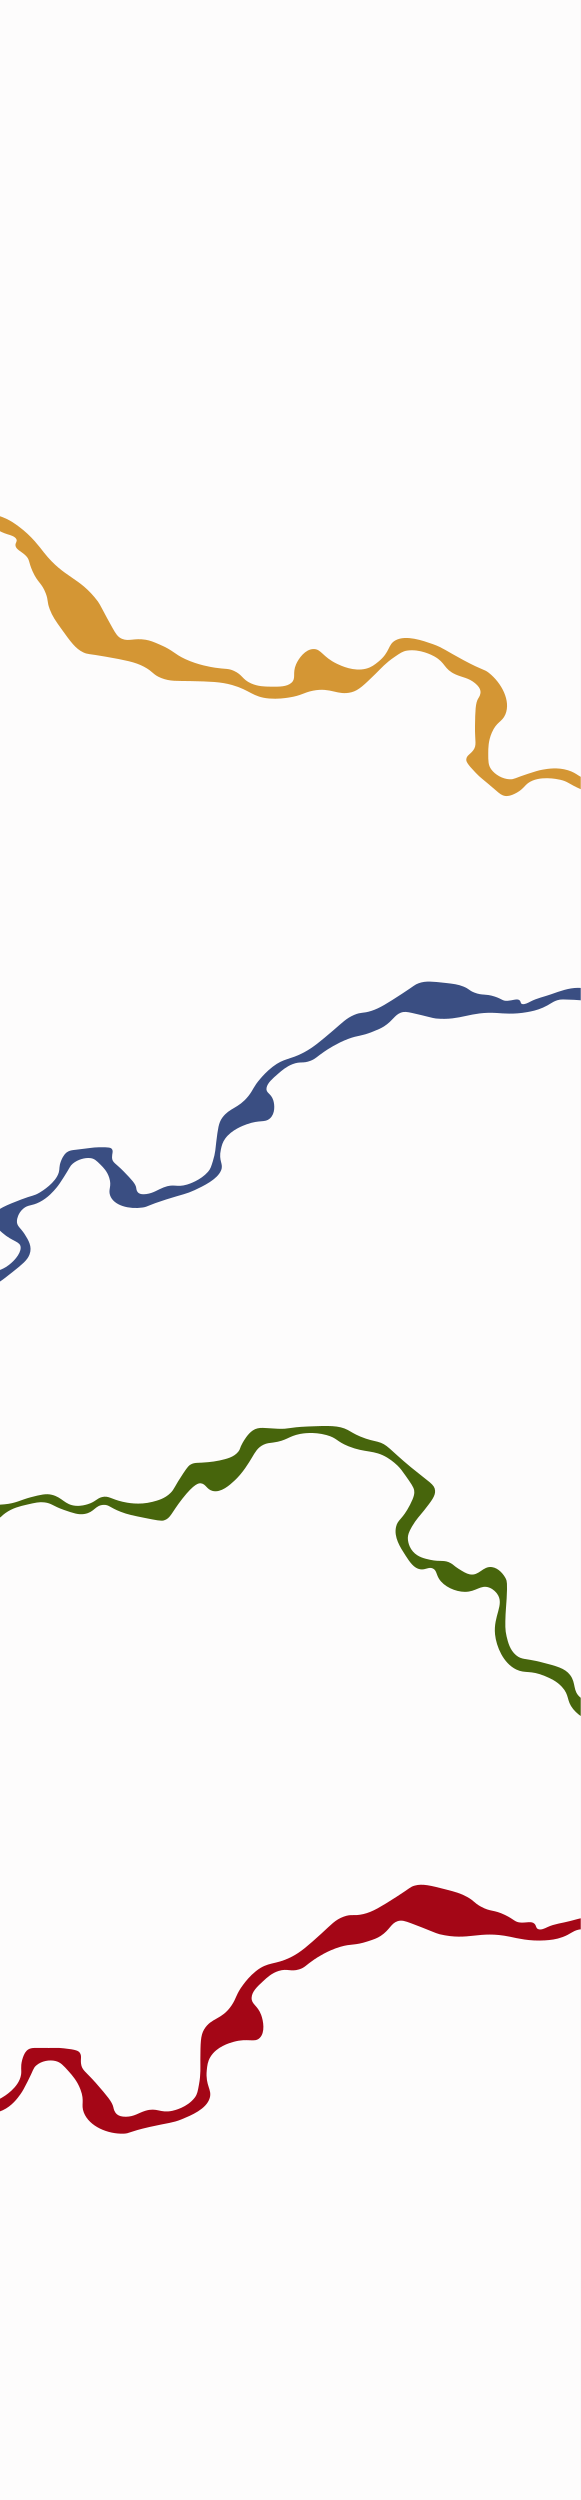
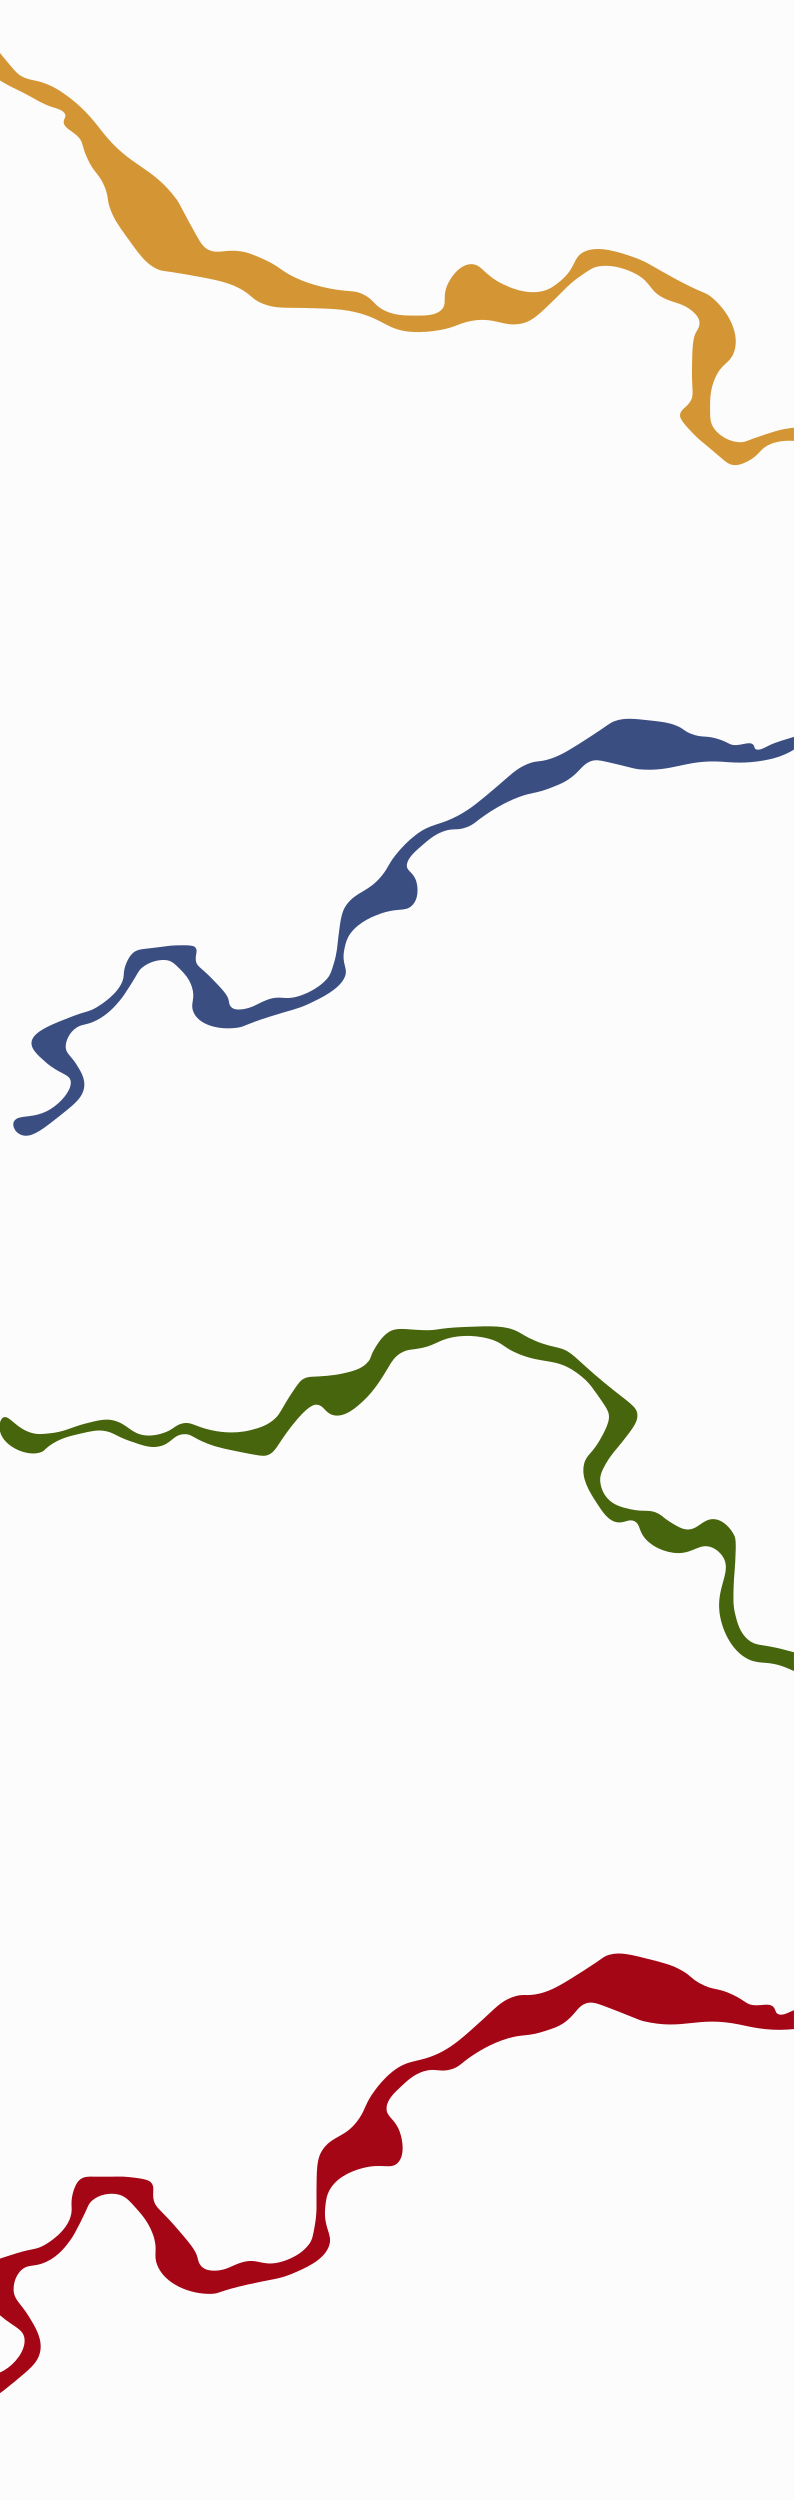
- <svg xmlns="http://www.w3.org/2000/svg" width="2487" height="10706" viewBox="0 0 2487 10706" fill="none">
+ <svg xmlns="http://www.w3.org/2000/svg" width="2487" height="7831" viewBox="0 0 2487 7831" fill="none">
  <g clip-path="url(#clip0_680_322)">
-     <rect width="2487" height="10706" fill="#FDFCFC" />
-     <path d="M-245.234 9404.97C-231.175 9381.41 -176.305 9410.11 -119.669 9376.48C-85.456 9356.21 -52.68 9314.01 -56.542 9278.24C-60.525 9242.29 -98.583 9241.94 -156.86 9182.76C-192.606 9146.59 -225.592 9112.87 -214.957 9081.71C-203.416 9047.83 -145.208 9029.93 -81.912 9010.29C-27.96 8993.59 -21.888 9000.25 6.42 8984.11C17.5 8977.92 81.114 8939.99 90.09 8885.18C93.492 8864.34 86.737 8853.87 94.832 8821.97C103.255 8790.13 114.879 8780.66 119.243 8777.8C130.846 8769.67 143.105 8769.89 159.808 8770.12C248.719 8770.95 240.529 8768.34 273.15 8771.71C327.259 8777.24 336.099 8783.15 341.34 8790.36C351.217 8803.84 344.446 8816.25 347.01 8837.18C350.678 8866.69 367.528 8870.82 413.232 8923.33C458.125 8975.06 480.528 9001.08 485.525 9024.4C486.791 9030.49 489.369 9045.02 501.607 9054.83C509.616 9061.28 521.123 9064.92 539.643 9064.76C575.247 9064.06 592.02 9048.82 621.747 9039.46C673.26 9023.55 684.456 9050.53 737.583 9039.42C745.385 9037.77 801.783 9025.31 834.196 8982.54C845.365 8967.79 847.056 8953.91 851.94 8927.58C860.533 8881.8 857.742 8854.1 857.995 8818.3C858.682 8751.1 858.292 8717.05 874.121 8690.73C905.517 8639.06 948.164 8651.56 991.084 8588.89C1013.43 8556.17 1009.74 8541.3 1041.74 8498.81C1050.9 8486.43 1069.58 8462.23 1095.94 8441.25C1148.46 8399.41 1176.61 8415.56 1244.11 8382.27C1287.76 8360.6 1318.14 8333 1377.67 8279.13C1418.48 8242.05 1435 8221.39 1472.04 8207.78C1508.03 8194.85 1512.29 8206.95 1556.27 8196.78C1595.87 8187.6 1630.43 8166.04 1698.24 8122.7C1757.53 8084.95 1756.04 8080.34 1776.16 8074.88C1809.26 8065.71 1842.87 8074.29 1909.89 8091.58C1949.57 8101.77 1972.73 8107.88 2000.96 8123.7C2032.91 8141.61 2028.78 8148.04 2059.02 8164.67C2102.19 8188.53 2112.34 8176.31 2163.03 8200.82C2203.43 8220.38 2204.05 8231.41 2229.41 8233.16C2254.44 8234.85 2275.94 8225.57 2288.92 8238.35C2297.15 8246.52 2294.17 8255.65 2303.27 8260.6C2315.51 8267.21 2334.18 8257.65 2343.84 8252.92C2375.05 8238.07 2409.65 8235.36 2442.54 8226.32C2487.79 8213.99 2527.17 8203.1 2571.4 8208.44C2615.52 8213.6 2614.67 8228.78 2678.96 8239.08C2737.33 8248.47 2756.2 8238.78 2763.59 8234.2C2790.34 8217.48 2794.11 8188.96 2808.43 8189.16C2821.01 8189.43 2831.28 8212.22 2829.25 8232.43C2826.5 8261.62 2798.04 8285.31 2775.45 8296.11C2745.52 8310.66 2717.81 8306.19 2663.56 8296.77C2617.3 8288.76 2606.72 8281.06 2560.23 8272.67C2506.84 8263.22 2494.58 8259.8 2477.28 8263.68C2450.07 8270.06 2444.37 8282.3 2409.78 8295.11C2380.48 8306.05 2357.08 8307.81 2334.75 8309.4C2267.98 8314.02 2214.53 8300.35 2184.42 8294C2047.33 8265.67 2010.56 8313.15 1882.47 8283.19C1866.84 8279.59 1832.61 8263.18 1760.96 8236.42C1734.98 8226.84 1720.33 8221.54 1702.5 8227.36C1673.76 8236.87 1669.6 8264.32 1630.66 8290.09C1614.86 8300.43 1601.83 8304.97 1575.41 8313.49C1516.44 8332.96 1506.22 8322.62 1457.32 8337.08C1402.68 8353.18 1358.45 8382.67 1345.07 8391.7C1309.27 8415.93 1305.82 8426.17 1280.86 8433.74C1243.57 8445.12 1231.97 8428.52 1193.73 8440.25C1164.21 8449.48 1144.59 8467.64 1127.02 8483.93C1101.48 8507.56 1079.11 8528.33 1077.57 8554.34C1075.81 8583.68 1102.88 8586.7 1118.41 8628.65C1127.78 8654.17 1136.57 8703.99 1111.9 8727.59C1089.47 8749.19 1062.95 8726.4 999.64 8744.18C982.407 8749.08 927.61 8764.48 900.934 8808.8C889.114 8828.51 887.449 8846.09 885.415 8866.3C879.024 8932.45 908.748 8947.83 898.24 8984.23C884.472 9032.07 817.77 9059.25 778.101 9075.65C738.312 9091.86 721.629 9090.29 641.114 9108.43C549.821 9129.1 556.463 9136.19 529.659 9137.25C462.632 9139.65 382.232 9106.65 359.023 9046.85C345.442 9011.6 363.816 8999.3 344.788 8948.73C331.107 8911.95 309.702 8887.93 294.61 8870.95C271.101 8844.59 259.287 8831.32 237.598 8826.1C212.055 8819.96 177.736 8825.4 155.092 8845.28C141.457 8857.14 143.654 8864.21 118.385 8913.46C104.265 8941.06 97.265 8954.95 87.222 8968.7C74.907 8985.81 51.369 9018.51 11.834 9036.94C-26.749 9055.02 -44.047 9042.41 -66.329 9062.85C-90.362 9084.7 -90.869 9118.28 -90.776 9123.01C-90.486 9155.53 -69.931 9164.94 -44.138 9206.3C-22.206 9241.67 1.777 9280.22 -8.277 9321.9C-15.781 9352.88 -38.908 9372.01 -84.747 9410C-134.916 9451.36 -169.546 9480.15 -203.038 9471.76C-235.095 9463.76 -257.208 9423.98 -245.978 9405.2L-245.234 9404.97Z" fill="#A40616" />
-     <path d="M-87.282 5461.84C-72.911 5441.97 -27.72 5458.53 24.637 5426.32C56.263 5406.88 88.616 5370.51 88.483 5343.03C88.262 5315.42 55.151 5319.18 9.745 5279.22C-18.118 5254.81 -43.798 5232.02 -31.722 5206.59C-18.612 5178.95 33.695 5158.83 90.589 5136.81C139.081 5118.06 143.767 5122.62 169.876 5107.03C180.085 5101.03 238.907 5064.72 251.674 5021.03C256.518 5004.42 251.582 4996.97 261.512 4971.25C271.723 4945.53 282.7 4936.91 286.759 4934.22C297.598 4926.65 308.254 4925.52 322.778 4923.94C400.13 4915.16 393.234 4913.99 421.337 4913.16C467.959 4911.73 475.123 4915.41 479.036 4920.47C486.42 4929.93 479.403 4940.33 479.746 4956.37C480.275 4978.99 494.576 4980.42 529.634 5016.52C564.058 5052.09 581.218 5070 583.463 5087.66C584.015 5092.27 584.948 5103.32 594.72 5109.67C601.111 5113.86 610.804 5115.47 626.946 5113.39C658.015 5109.06 673.997 5095.41 700.73 5084.96C747.026 5067.1 754.34 5086.94 801.608 5072.64C808.552 5070.53 858.791 5054.84 890.88 5018.06C901.939 5005.37 904.665 4994.38 911.296 4973.33C922.913 4936.72 922.984 4915.43 926.438 4887.49C933.105 4835.02 935.84 4808.51 952.002 4786.31C984.009 4742.7 1020.02 4747.92 1063.06 4694.51C1085.47 4666.64 1083.6 4655.43 1115.31 4618.91C1124.4 4608.29 1142.85 4587.44 1167.7 4568.29C1217.22 4530.11 1240.27 4539.71 1302.06 4506.6C1342.03 4485.08 1370.98 4460.34 1427.69 4412.03C1466.57 4378.79 1482.83 4360.93 1516.31 4346.39C1548.82 4332.5 1551.44 4341.48 1590.65 4328.89C1625.97 4317.54 1658.01 4297.06 1720.98 4256.09C1776.02 4220.37 1775.14 4216.93 1793.15 4210.54C1822.81 4199.88 1851.3 4203.01 1908.1 4209.38C1941.73 4213.12 1961.35 4215.43 1984.51 4224.77C2010.71 4235.35 2006.54 4240.8 2031.37 4250.56C2066.81 4264.59 2076.75 4253.98 2118.68 4267.72C2152.1 4278.69 2151.64 4287.23 2173.57 4285.9C2195.21 4284.56 2214.77 4275.04 2224.92 4283.63C2231.35 4289.14 2227.93 4296.57 2235.41 4299.46C2245.48 4303.31 2262.59 4293.88 2271.43 4289.17C2299.95 4274.29 2330.33 4268.51 2359.79 4257.97C2400.3 4243.56 2435.58 4230.9 2473.62 4230.37C2511.57 4229.72 2509.46 4241.64 2564.52 4242.86C2614.5 4243.99 2631.81 4234.43 2638.66 4230.08C2663.47 4214.21 2669.32 4191.57 2681.77 4190.21C2692.71 4189.09 2699.6 4205.77 2696 4221.74C2690.97 4244.79 2664.04 4266.28 2643.4 4277.1C2616.02 4291.61 2592.29 4291.06 2545.9 4289.47C2506.34 4288.12 2497.82 4283.24 2458.09 4281.63C2412.45 4279.92 2402.08 4278.56 2386.67 4283.42C2362.39 4291.28 2356.32 4301.43 2325.04 4315.08C2298.54 4326.71 2278 4330.57 2258.42 4334.17C2199.85 4344.85 2154.54 4339.86 2128.89 4338.1C2012.07 4330.55 1975.76 4371.46 1866.92 4361.68C1853.64 4360.53 1825.31 4351.36 1765.33 4338.1C1743.57 4333.38 1731.28 4330.8 1715.24 4337.23C1689.35 4347.69 1683.25 4369.54 1647 4393.75C1632.32 4403.49 1620.56 4408.41 1596.78 4417.86C1543.67 4439.28 1535.71 4432.31 1491.82 4448.77C1442.78 4467.11 1401.6 4494.79 1389.13 4503.25C1355.77 4525.94 1351.84 4534.28 1329.41 4542.83C1295.91 4555.66 1287.31 4543.94 1252.95 4557.15C1226.41 4567.47 1207.69 4583.71 1190.91 4598.27C1166.54 4619.41 1145.18 4637.96 1141.49 4658.41C1137.31 4681.47 1160.61 4680.96 1170.35 4712.02C1176.2 4730.92 1179.36 4768.83 1155.74 4789.85C1134.26 4809.06 1113.22 4794.11 1056.48 4814.68C1041.03 4820.33 991.922 4838.14 964.688 4875.53C952.615 4892.15 949.578 4906.03 945.981 4922C934.442 4974.25 958.938 4983.09 946.499 5012.59C930.189 5051.35 869.648 5079.61 833.622 5096.6C797.508 5113.46 783.122 5114 711.368 5136.67C629.999 5162.47 635.142 5167.3 611.704 5170.96C553.118 5179.94 486.082 5162.74 471.271 5118.57C462.628 5092.53 479.739 5080.99 467.736 5043.58C459.144 5016.35 442.673 4999.9 431.064 4988.26C412.972 4970.2 403.882 4961.1 385.465 4959.33C363.776 4957.25 333.398 4965.14 311.883 4983.03C298.939 4993.72 300.214 4999 273.76 5040.08C258.972 5063.09 251.622 5074.67 241.634 5086.45C229.364 5101.1 205.914 5129.08 169.82 5147.65C134.587 5165.84 120.662 5157.84 99.412 5176.14C76.51 5195.72 73.036 5221.95 72.69 5225.63C70.006 5250.95 87.056 5256.11 105.783 5285.62C121.688 5310.87 139.092 5338.39 126.572 5371.95C117.239 5396.9 95.371 5414.27 52.023 5448.74C4.599 5486.31 -28.159 5512.42 -56.567 5509.43C-83.762 5506.59 -99.426 5477.93 -87.95 5462.09L-87.282 5461.84Z" fill="#3A4E82" />
-     <path d="M2729.61 7378.85C2718.83 7388.6 2699.02 7378.29 2672.02 7373.67C2627.34 7365.88 2618.66 7382.99 2578.65 7381.39C2533.32 7379.45 2482.83 7354.35 2454.29 7318.73C2424.42 7281.47 2440.22 7260.22 2405.84 7223.27C2382.73 7198.44 2356.05 7187.23 2333.75 7177.68C2270.44 7150.98 2249.55 7168.18 2210.94 7149.58C2154.96 7122.55 2125.41 7050.73 2120.02 6999.54C2111.54 6918.1 2162.57 6870.94 2128.56 6824.74C2125.39 6820.47 2114.17 6805.69 2094.68 6798.56C2057.87 6785.25 2039.3 6817.19 1990.82 6816.98C1951.24 6816.8 1900.33 6795.16 1879.25 6759.7C1867.91 6740.67 1869.37 6724.57 1853.94 6717.04C1836.39 6708.36 1823.12 6723.76 1800.3 6720.53C1772.46 6716.6 1754.2 6688.44 1736.49 6661.08C1713.17 6625.1 1685.94 6582.67 1696.1 6538.37C1703.48 6506.08 1722.28 6509.5 1755.98 6443.93C1774.65 6407.8 1775.47 6393.77 1773.52 6382C1771.22 6368.37 1759.97 6352.48 1737.9 6321C1722.8 6299.56 1715.05 6288.68 1702.03 6275.93C1700.26 6274.2 1682.28 6256.76 1658.37 6242.18C1601.27 6207.58 1565.01 6223.04 1492.17 6193.49C1439.56 6172.12 1444.55 6158.39 1398.26 6145.57C1342.17 6130.07 1293.55 6139.15 1285.04 6140.76C1234.64 6150.54 1228.85 6169.64 1169.43 6177.58C1154.04 6179.61 1143.22 6179.8 1128.77 6186.71C1102.74 6198.96 1092.12 6220.07 1079.35 6241.35C1065.55 6264.39 1039.59 6307.96 1004.53 6340.35C984.827 6358.71 946.298 6394.53 909.765 6384.61C884.375 6377.69 882.179 6354.99 860.218 6352.18C851.747 6351.13 832.581 6352.07 780.691 6418.36C732.518 6479.94 731.041 6502.25 701.686 6511.08C690.479 6514.51 667.007 6509.8 620.288 6500.44C570.876 6490.47 546.241 6485.72 516.833 6474.1C468.873 6455.35 467.101 6443.85 444.485 6444.44C407.295 6445.26 404.548 6476.61 361.743 6483.46C336.064 6487.8 314.328 6480.16 273.245 6465.87C225.591 6449.19 221.717 6437.65 190.346 6433.8C169.058 6431.15 151.421 6435.11 116.106 6443.24C84.976 6450.32 53.764 6457.83 22.812 6479.84C4.621 6492.77 7.314 6495.83 -3.383 6500.27C-45.641 6517.69 -121.906 6484.02 -133.136 6436.38C-137.151 6419.47 -133.999 6395.77 -121.689 6391.48C-102.806 6384.7 -81.33 6430.25 -28.264 6441.95C-13.671 6445.29 -2.689 6444.25 19.05 6442.12C67.672 6437.92 88.782 6423.21 130.527 6412.12C174.947 6400.52 197.483 6395.47 221.689 6401.23C267.407 6412.14 276.887 6444.5 323.954 6448.39C347.018 6450.34 366.942 6444.24 375.393 6441.73C409.504 6431.33 413.449 6416.91 437.088 6411C464.911 6404.04 475.254 6419.73 525.095 6431.14C542.606 6435.15 595.263 6446.53 653.258 6431.38C676.447 6425.37 705.822 6417.65 730.162 6393.47C747.517 6376.35 746.357 6366.53 785.425 6308.42C804.153 6280.51 809.381 6275.26 817.71 6270.95C835.206 6261.63 847.941 6266.1 891.95 6261.52C906.544 6259.97 922.078 6258.42 940.695 6254.25C971.335 6247.27 1001.26 6240.35 1020.29 6216.95C1030.4 6204.61 1025.44 6202.36 1038.84 6179.01C1044.48 6169.19 1060.82 6140.29 1082.6 6125.74C1108.98 6108.02 1134.98 6116.63 1189.7 6118.5C1242.77 6120.43 1228.59 6112.52 1319.79 6108.74C1406.97 6105.16 1451.57 6103.6 1489.63 6123.85C1503.89 6131.34 1515.73 6140.48 1542.85 6151.8C1577.09 6166.3 1601.22 6170.04 1616.63 6174.01C1659.75 6184.99 1665.85 6205.7 1759.9 6283.4C1837.97 6347.9 1861.42 6356.38 1863.2 6383.65C1864.77 6405.99 1848.59 6426.72 1816.29 6467.95C1797.66 6491.67 1782.88 6505.16 1763.97 6537.69C1749.88 6562.22 1747.22 6573.6 1746.64 6583.91C1746.44 6587.41 1745.65 6618.32 1768.52 6644.43C1789.25 6668.27 1818.3 6674.47 1842.58 6679.8C1887.12 6689.55 1902.74 6677.81 1931.57 6694.84C1943.37 6701.76 1943.61 6705.37 1963.24 6717.85C1982.69 6730.08 1996.89 6739.1 2011.57 6742.01C2052.18 6750.2 2067.08 6705.65 2106.61 6710.92C2135.39 6714.84 2157.45 6742.76 2166.5 6761.48C2170.54 6769.74 2173.31 6779.7 2169.6 6846.57C2167.34 6887.57 2165.97 6888.59 2165.04 6914.14C2163.41 6957.95 2162.73 6979.78 2169.35 7007.5C2175.77 7033.83 2183.5 7065.58 2209.66 7088C2234.45 7108.99 2251.84 7101.43 2315.32 7117.51C2383.69 7134.93 2419 7143.9 2441.11 7172.72C2468.49 7208.29 2450.8 7241.77 2486.37 7270.12C2496.12 7277.9 2508.02 7283.07 2532 7293.66C2554.9 7303.79 2572.35 7309.33 2591.82 7315.34C2634.54 7328.45 2655.76 7335.08 2679.34 7338.04C2708.87 7341.69 2725.06 7339.17 2732.77 7350.27C2738.42 7358.66 2737.23 7372.16 2730.1 7378.74L2729.61 7378.85Z" fill="#47650C" />
-     <path d="M2895.58 3211.93C2867.79 3219.08 2844.7 3162.18 2776.13 3147.9C2734.73 3139.24 2678.95 3146.95 2656.7 3174.67C2634.42 3202.6 2664.27 3228.32 2668.49 3308.92C2671.17 3358.26 2673.4 3404.04 2642.94 3418.82C2609.85 3434.9 2551.15 3408.51 2487.21 3379.94C2432.72 3355.56 2432.63 3346.82 2398.83 3339.21C2385.68 3336.14 2308.55 3320.21 2262.67 3352.71C2245.24 3365.08 2243.17 3376.96 2214.21 3393.95C2185.02 3410.69 2169.12 3409.57 2163.65 3408.65C2148.72 3406.6 2139.18 3398.24 2126.14 3386.89C2056.41 3326.79 2061.04 3334.11 2037.63 3309.91C1998.75 3269.8 1995.94 3259.73 1996.9 3251.16C1998.62 3235.07 2012.76 3230.88 2025.54 3214.46C2043.51 3191.27 2033.11 3177.09 2034.12 3109.59C2035.2 3043.2 2035.9 3009.92 2048.45 2990.18C2051.75 2985.06 2059.99 2973.12 2057.25 2958.04C2055.49 2948.14 2048.96 2937.88 2034.2 2925.59C2005.55 2902.26 1981.5 2901.74 1951.37 2888.41C1899.38 2865.11 1909.61 2838.66 1859.74 2810.9C1852.4 2806.84 1798.99 2777.84 1743.1 2786.19C1723.83 2789.09 1712.67 2797.7 1690.18 2812.94C1651 2839.36 1633.61 2860.68 1608.08 2885.67C1560 2932.43 1536.22 2956.62 1505.08 2964.52C1443.7 2979.81 1418.82 2942.48 1340.54 2957.79C1299.72 2965.82 1292.11 2978.74 1236.75 2987.17C1220.75 2989.74 1188.86 2994.24 1153.17 2991.34C1082.04 2985.58 1071.2 2955.39 994.272 2933.6C944.418 2919.6 900.873 2918.66 815.681 2916.66C757.175 2915.41 729.491 2918.86 690.576 2903.63C652.963 2888.62 658.156 2877.27 616.178 2854.98C578.372 2834.92 535.784 2826.93 451.502 2811.99C377.904 2798.83 375.827 2803.07 356.05 2793.44C323.386 2777.72 302.873 2749.2 262.106 2692.19C237.937 2658.47 223.95 2638.67 212.812 2608.65C200.218 2574.68 208.03 2572.93 195.885 2540.99C178.619 2495.33 161.949 2497.13 139.204 2445.97C121.09 2405.18 128.409 2397.01 109.587 2378.81C90.987 2360.86 67.417 2353 66.199 2335.33C65.474 2324.08 74.287 2319.66 70.588 2310.09C65.581 2297.25 44.06 2291.47 33.077 2288.33C-2.109 2277.87 -31.395 2256.61 -63.798 2240.94C-108.306 2219.32 -147.151 2200.62 -178.354 2167.25C-209.593 2134.09 -198.183 2123.99 -241.731 2073.72C-281.252 2028.05 -303.032 2022.23 -312.116 2020.5C-345.1 2014.34 -368.258 2031.86 -379.438 2022.14C-389.203 2013.52 -381.199 1990.63 -365.291 1977.79C-342.469 1959.11 -303.202 1961.52 -277.697 1969.05C-243.74 1978.87 -224.986 2000.55 -188.745 2043.49C-157.835 2080.09 -154.912 2092.58 -124.076 2129.6C-88.543 2171.98 -81.269 2182.58 -64.843 2191.44C-38.807 2205.17 -25.64 2200.38 10.78 2214.54C41.689 2226.47 61.436 2240.89 80.215 2254.73C136.291 2296.17 168.889 2341.56 188.205 2366.18C276.583 2477.85 339.242 2469.1 419.35 2575.9C429.159 2588.89 444.62 2623.34 482.35 2690.1C496.121 2714.23 503.958 2727.76 522.169 2735.6C551.627 2748.16 574.34 2731.65 623.367 2739.62C643.171 2742.92 656.689 2748.45 683.615 2760.15C744.021 2785.95 744.787 2800.05 793.688 2822.62C848.287 2847.89 904.126 2856.77 921.1 2859.39C966.553 2866.32 976.519 2861.44 1001.62 2872.83C1039.16 2889.8 1036.59 2909.23 1075.13 2926.58C1105 2939.86 1133.36 2940.23 1158.78 2940.54C1195.7 2941.03 1228.08 2941.42 1247.7 2924.17C1269.85 2904.73 1250.58 2884.49 1267.97 2844.61C1278.62 2820.41 1306.91 2779.51 1343.12 2779.45C1376.13 2779.28 1380.99 2813.05 1443.63 2842.94C1460.73 2851.03 1514.96 2876.89 1567.41 2863.6C1590.7 2857.67 1604.45 2846.43 1620.36 2833.59C1672.21 2791.38 1659.58 2760.68 1693.64 2742.14C1738.38 2717.74 1810.36 2743.29 1853.33 2758.32C1896.26 2773.56 1908.34 2785.84 1984.85 2826.99C2071.67 2873.57 2071.43 2864.14 2093.38 2881.34C2148.08 2924.52 2188.32 3001.53 2164.37 3059.09C2150.17 3092.95 2126.94 3089.29 2106.21 3137.56C2091.01 3172.57 2090.95 3203.77 2090.87 3225.81C2090.81 3260.07 2090.76 3277.3 2104.23 3295.48C2120.08 3316.9 2151.07 3336.05 2183.04 3337.24C2202.21 3338.04 2205.47 3331.6 2260.3 3313.9C2290.99 3303.96 2306.35 3298.89 2324.03 3295.94C2345.87 3292.17 2387.61 3284.95 2431.92 3298.46C2475.23 3311.58 2479.98 3332.02 2512.07 3332.57C2546.53 3333.31 2570.68 3310.05 2573.95 3306.67C2596.73 3283.63 2587.14 3263.25 2595.99 3216.93C2603.67 3177.39 2611.98 3134.25 2649.42 3111.68C2677.27 3094.94 2709.09 3096.98 2772.22 3100.97C2841.15 3105.49 2888.91 3108.44 2909.46 3136.76C2929.15 3163.84 2918.5 3206.59 2896.33 3212.27L2895.58 3211.93Z" fill="#D49634" />
+     <rect width="2487" height="7831" fill="#FDFCFC" />
+     <path d="M-111.887 7452.95C-97.828 7429.38 -42.957 7458.08 13.678 7424.46C47.892 7404.19 80.667 7361.99 76.805 7326.22C72.823 7290.26 34.765 7289.92 -23.512 7230.74C-59.259 7194.57 -92.244 7160.85 -81.609 7129.69C-70.069 7095.8 -11.86 7077.9 51.436 7058.27C105.388 7041.56 111.46 7048.22 139.767 7032.08C150.848 7025.89 214.461 6987.97 223.438 6933.16C226.839 6912.31 220.085 6901.84 228.18 6869.95C236.603 6838.11 248.227 6828.63 252.59 6825.78C264.194 6817.65 276.453 6817.87 293.156 6818.1C382.067 6818.93 373.876 6816.31 406.497 6819.69C460.607 6825.22 469.447 6831.13 474.687 6838.34C484.565 6851.81 477.793 6864.23 480.357 6885.15C484.026 6914.66 500.876 6918.79 546.58 6971.31C591.473 7023.03 613.876 7049.05 618.873 7072.38C620.139 7078.46 622.717 7093 634.955 7102.8C642.963 7109.26 654.471 7112.89 672.991 7112.74C708.595 7112.03 725.367 7096.8 755.095 7087.44C806.607 7071.53 817.803 7098.51 870.93 7087.39C878.732 7085.74 935.13 7073.28 967.544 7030.52C978.713 7015.76 980.404 7001.89 985.287 6975.55C993.88 6929.77 991.09 6902.08 991.343 6866.28C992.03 6799.07 991.64 6765.02 1007.47 6738.7C1038.86 6687.03 1081.51 6699.53 1124.43 6636.86C1146.78 6604.15 1143.09 6589.27 1175.09 6546.78C1184.25 6534.4 1202.93 6510.21 1229.29 6489.22C1281.81 6447.39 1309.96 6463.53 1377.45 6430.25C1421.11 6408.58 1451.49 6380.98 1511.02 6327.11C1551.82 6290.02 1568.35 6269.36 1605.38 6255.75C1641.38 6242.82 1645.64 6254.93 1689.62 6244.75C1729.22 6235.58 1763.78 6214.01 1831.59 6170.68C1890.88 6132.93 1889.39 6128.32 1909.51 6122.86C1942.61 6113.69 1976.22 6122.26 2043.24 6139.55C2082.92 6149.74 2106.07 6155.86 2134.31 6171.68C2166.26 6189.59 2162.13 6196.01 2192.37 6212.65C2235.54 6236.51 2245.69 6224.28 2296.38 6248.8C2336.78 6268.36 2337.4 6279.39 2362.76 6281.14C2387.79 6282.83 2409.29 6273.54 2422.26 6286.32C2430.49 6294.5 2427.52 6303.63 2436.62 6308.57C2448.86 6315.18 2467.52 6305.62 2477.18 6300.9C2508.39 6286.05 2543 6283.33 2575.89 6274.3C2621.13 6261.96 2660.51 6251.07 2704.75 6256.42C2748.87 6261.57 2748.02 6276.76 2812.3 6287.06C2870.68 6296.45 2889.54 6286.75 2896.94 6282.18C2923.69 6265.46 2927.46 6236.93 2941.77 6237.13C2954.36 6237.4 2964.63 6260.2 2962.6 6280.41C2959.85 6309.6 2931.39 6333.29 2908.8 6344.09C2878.87 6358.63 2851.16 6354.17 2796.91 6344.74C2750.65 6336.73 2740.07 6329.03 2693.57 6320.65C2640.18 6311.19 2627.93 6307.78 2610.63 6311.66C2583.42 6318.04 2577.72 6330.28 2543.12 6343.09C2513.83 6354.03 2490.43 6355.79 2468.1 6357.37C2401.33 6362 2347.87 6348.32 2317.77 6341.97C2180.68 6313.65 2143.91 6361.12 2015.82 6331.17C2000.19 6327.57 1965.96 6311.15 1894.31 6284.4C1868.33 6274.81 1853.67 6269.51 1835.85 6275.33C1807.11 6284.84 1802.95 6312.3 1764 6338.06C1748.21 6348.4 1735.18 6352.95 1708.76 6361.47C1649.78 6380.93 1639.57 6370.6 1590.67 6385.06C1536.03 6401.16 1491.8 6430.64 1478.41 6439.67C1442.62 6463.91 1439.17 6474.14 1414.2 6481.72C1376.91 6493.1 1365.32 6476.49 1327.07 6488.23C1297.56 6497.45 1277.94 6515.61 1260.37 6531.9C1234.83 6555.54 1212.46 6576.3 1210.91 6602.31C1209.15 6631.66 1236.23 6634.67 1251.76 6676.63C1261.13 6702.14 1269.92 6751.97 1245.25 6775.57C1222.82 6797.16 1196.3 6774.37 1132.99 6792.16C1115.75 6797.06 1060.96 6812.45 1034.28 6856.78C1022.46 6876.49 1020.8 6894.06 1018.76 6914.28C1012.37 6980.43 1042.1 6995.8 1031.59 7032.2C1017.82 7080.05 951.118 7107.23 911.449 7123.63C871.66 7139.84 854.977 7138.26 774.462 7156.4C683.169 7177.08 689.81 7184.17 663.006 7185.23C595.979 7187.62 515.579 7154.63 492.37 7094.83C478.79 7059.57 497.163 7047.28 478.135 6996.71C464.454 6959.92 443.05 6935.91 427.958 6918.93C404.449 6892.57 392.634 6879.29 370.945 6874.08C345.402 6867.93 311.084 6873.38 288.439 6893.26C274.805 6905.11 277.002 6912.18 251.732 6961.44C237.612 6989.03 230.613 7002.92 220.57 7016.68C208.255 7033.78 184.717 7066.48 145.182 7084.92C106.599 7103 89.301 7090.39 67.018 7110.83C42.986 7132.68 42.478 7166.26 42.571 7170.98C42.861 7203.5 63.417 7212.92 89.209 7254.27C111.142 7289.64 135.125 7328.19 125.071 7369.88C117.566 7400.86 94.439 7419.99 48.601 7457.98C-1.568 7499.33 -36.198 7528.12 -69.69 7519.73C-101.748 7511.73 -123.86 7471.96 -112.631 7453.17L-111.887 7452.95Z" fill="#A40616" />
+     <path d="M46.065 3509.81C60.437 3489.95 105.628 3506.51 157.985 3474.29C189.61 3454.86 221.964 3418.48 221.831 3391C221.61 3363.39 188.499 3367.16 143.093 3327.2C115.23 3302.79 89.55 3279.99 101.626 3254.57C114.736 3226.93 167.043 3206.8 223.936 3184.79C272.429 3166.04 277.115 3170.59 303.224 3155.01C313.432 3149 372.255 3112.69 385.022 3069.01C389.866 3052.4 384.929 3044.95 394.859 3019.22C405.07 2993.5 416.048 2984.89 420.106 2982.2C430.945 2974.63 441.601 2973.5 456.126 2971.91C533.478 2963.13 526.582 2961.96 554.685 2961.13C601.307 2959.71 608.471 2963.38 612.383 2968.45C619.768 2977.91 612.75 2988.3 613.093 3004.35C613.623 3026.97 627.924 3028.4 662.982 3064.5C697.406 3100.06 714.565 3117.98 716.81 3135.63C717.363 3140.24 718.296 3151.3 728.067 3157.65C734.458 3161.83 744.152 3163.45 760.293 3161.36C791.363 3157.04 807.345 3143.38 834.078 3132.93C880.374 3115.07 887.687 3134.92 934.956 3120.62C941.9 3118.51 992.138 3102.81 1024.23 3066.04C1035.29 3053.35 1038.01 3042.35 1044.64 3021.3C1056.26 2984.7 1056.33 2963.4 1059.79 2935.46C1066.45 2882.99 1069.19 2856.49 1085.35 2834.29C1117.36 2790.67 1153.37 2795.9 1196.4 2742.49C1218.82 2714.61 1216.95 2703.41 1248.65 2666.89C1257.75 2656.26 1276.2 2635.42 1301.05 2616.26C1350.57 2578.08 1373.62 2587.68 1435.4 2554.58C1475.38 2533.06 1504.32 2508.32 1561.03 2460.01C1599.92 2426.77 1616.17 2408.91 1649.65 2394.37C1682.17 2380.47 1684.78 2389.46 1724 2376.86C1759.32 2365.51 1791.36 2345.04 1854.33 2304.06C1909.37 2268.34 1908.48 2264.91 1926.5 2258.52C1956.15 2247.86 1984.65 2250.98 2041.45 2257.36C2075.08 2261.1 2094.7 2263.41 2117.86 2272.75C2144.06 2283.33 2139.88 2288.78 2164.72 2298.54C2200.16 2312.56 2210.1 2301.96 2252.03 2315.7C2285.45 2326.66 2284.99 2335.2 2306.91 2333.87C2328.56 2332.54 2348.12 2323.02 2358.27 2331.61C2364.69 2337.11 2361.28 2344.54 2368.76 2347.43C2378.82 2351.29 2395.94 2341.86 2404.78 2337.15C2433.3 2322.26 2463.68 2316.48 2493.14 2305.95C2533.65 2291.54 2568.93 2278.87 2606.97 2278.35C2644.92 2277.69 2642.81 2289.62 2697.86 2290.84C2747.85 2291.97 2765.16 2282.41 2772.01 2278.06C2796.81 2262.19 2802.67 2239.55 2815.12 2238.19C2826.06 2237.06 2832.94 2253.74 2829.35 2269.72C2824.32 2292.77 2797.39 2314.26 2776.75 2325.07C2749.37 2339.58 2725.64 2339.04 2679.24 2337.44C2639.69 2336.1 2631.17 2331.22 2591.44 2329.61C2545.79 2327.9 2535.43 2326.53 2520.02 2331.39C2495.74 2339.25 2489.67 2349.4 2458.39 2363.06C2431.89 2374.69 2411.35 2378.54 2391.76 2382.14C2333.2 2392.83 2287.89 2387.83 2262.24 2386.07C2145.41 2378.53 2109.11 2419.44 2000.26 2409.66C1986.98 2408.51 1958.65 2399.34 1898.68 2386.07C1876.91 2381.36 1864.63 2378.78 1848.59 2385.2C1822.7 2395.67 1816.6 2417.51 1780.35 2441.73C1765.67 2451.46 1753.91 2456.39 1730.13 2465.83C1677.01 2487.26 1669.05 2480.29 1625.16 2496.74C1576.13 2515.09 1534.95 2542.77 1522.47 2551.23C1489.11 2573.91 1485.19 2582.26 1462.76 2590.81C1429.26 2603.64 1420.66 2591.92 1386.3 2605.12C1359.76 2615.44 1341.03 2631.68 1324.26 2646.25C1299.89 2667.38 1278.53 2685.94 1274.84 2706.38C1270.65 2729.45 1293.96 2728.93 1303.7 2759.99C1309.55 2778.89 1312.71 2816.81 1289.09 2837.83C1267.61 2857.04 1246.57 2842.08 1189.83 2862.66C1174.38 2868.3 1125.27 2886.12 1098.04 2923.5C1085.96 2940.12 1082.93 2954 1079.33 2969.98C1067.79 3022.23 1092.29 3031.07 1079.85 3060.56C1063.54 3099.32 1003 3127.59 966.969 3144.58C930.855 3161.43 916.47 3161.97 844.715 3184.65C763.346 3210.45 768.49 3215.27 745.052 3218.94C686.466 3227.91 619.43 3210.71 604.619 3166.55C595.976 3140.5 613.087 3128.97 601.084 3091.56C592.492 3064.33 576.02 3047.87 564.411 3036.23C546.319 3018.17 537.229 3009.08 518.812 3007.31C497.124 3005.22 466.746 3013.11 445.231 3031.01C432.287 3041.7 433.562 3046.98 407.108 3088.06C392.319 3111.07 384.969 3122.64 374.981 3134.43C362.712 3149.07 339.261 3177.06 303.168 3195.63C267.935 3213.81 254.01 3205.81 232.76 3224.11C209.858 3243.7 206.384 3269.93 206.038 3273.6C203.353 3298.93 220.404 3304.09 239.13 3333.6C255.036 3358.85 272.44 3386.36 259.92 3419.93C250.587 3444.88 228.719 3462.24 185.37 3496.72C137.946 3534.28 105.189 3560.4 76.781 3557.41C49.586 3554.57 33.921 3525.9 45.397 3510.07L46.065 3509.81Z" fill="#3A4E82" />
+     <path d="M2862.96 5426.83C2852.18 5436.57 2832.37 5426.27 2805.36 5421.64C2760.69 5413.86 2752 5430.97 2712 5429.36C2666.66 5427.43 2616.18 5402.33 2587.63 5366.71C2557.76 5329.45 2573.57 5308.2 2539.19 5271.24C2516.07 5246.41 2489.4 5235.2 2467.09 5225.66C2403.79 5198.95 2382.9 5216.16 2344.29 5197.55C2288.31 5170.53 2258.76 5098.71 2253.37 5047.51C2244.89 4966.08 2295.91 4918.91 2261.9 4872.72C2258.74 4868.44 2247.52 4853.66 2228.03 4846.54C2191.21 4833.23 2172.65 4865.17 2124.17 4864.96C2084.59 4864.78 2033.67 4843.14 2012.6 4807.67C2001.26 4788.64 2002.71 4772.55 1987.29 4765.02C1969.74 4756.34 1956.46 4771.73 1933.64 4768.51C1905.8 4764.58 1887.55 4736.42 1869.84 4709.05C1846.52 4673.07 1819.29 4630.65 1829.45 4586.34C1836.83 4554.06 1855.63 4557.47 1889.33 4491.91C1908 4455.77 1908.82 4441.75 1906.86 4429.98C1904.56 4416.35 1893.32 4400.45 1871.25 4368.98C1856.15 4347.54 1848.4 4336.66 1835.38 4323.91C1833.61 4322.17 1815.63 4304.74 1791.71 4290.16C1734.61 4255.55 1698.36 4271.01 1625.52 4241.47C1572.91 4220.1 1577.89 4206.36 1531.6 4193.55C1475.52 4178.05 1426.9 4187.13 1418.38 4188.73C1367.98 4198.52 1362.2 4217.62 1302.78 4225.56C1287.39 4227.59 1276.57 4227.78 1262.12 4234.68C1236.09 4246.93 1225.47 4268.04 1212.7 4289.32C1198.9 4312.36 1172.94 4355.94 1137.88 4388.33C1118.18 4406.69 1079.65 4442.5 1043.11 4432.59C1017.72 4425.67 1015.53 4402.96 993.565 4400.16C985.095 4399.11 965.928 4400.05 914.039 4466.33C865.866 4527.92 864.388 4550.23 835.033 4559.05C823.826 4562.48 800.354 4557.78 753.636 4548.42C704.224 4538.44 679.589 4533.69 650.18 4522.08C602.22 4503.33 600.449 4491.82 577.833 4492.42C540.643 4493.23 537.896 4524.58 495.091 4531.44C469.412 4535.78 447.676 4528.14 406.593 4513.85C358.938 4497.17 355.064 4485.63 323.693 4481.78C302.405 4479.13 284.768 4483.08 249.454 4491.21C218.324 4498.3 187.112 4505.81 156.16 4527.81C137.969 4540.75 140.662 4543.81 129.965 4548.24C87.707 4565.66 11.441 4532 0.212 4484.35C-3.803 4467.45 -0.651 4443.74 11.659 4439.45C30.542 4432.67 52.018 4478.22 105.083 4489.92C119.676 4493.26 130.659 4492.22 152.398 4490.09C201.019 4485.9 222.13 4471.19 263.875 4460.09C308.295 4448.5 330.831 4443.44 355.037 4449.2C400.754 4460.11 410.234 4492.48 457.302 4496.37C480.366 4498.31 500.29 4492.22 508.741 4489.71C542.852 4479.31 546.797 4464.89 570.435 4458.97C598.259 4452.02 608.602 4467.71 658.442 4479.12C675.954 4483.12 728.611 4494.51 786.606 4479.36C809.795 4473.34 839.17 4465.63 863.509 4441.45C880.865 4424.32 879.705 4414.51 918.773 4356.39C937.501 4328.48 942.728 4323.24 951.058 4318.93C968.554 4309.61 981.289 4314.08 1025.3 4309.5C1039.89 4307.95 1055.43 4306.4 1074.04 4302.22C1104.68 4295.24 1134.61 4288.33 1153.64 4264.93C1163.75 4252.58 1158.79 4250.34 1172.19 4226.98C1177.82 4217.17 1194.16 4188.27 1215.95 4173.71C1242.33 4155.99 1268.33 4164.61 1323.05 4166.47C1376.12 4168.4 1361.94 4160.49 1453.14 4156.72C1540.31 4153.13 1584.91 4151.57 1622.97 4171.83C1637.24 4179.31 1649.07 4188.46 1676.2 4199.77C1710.44 4214.27 1734.57 4218.02 1749.98 4221.99C1793.1 4232.97 1799.2 4253.68 1893.25 4331.38C1971.32 4395.88 1994.77 4404.35 1996.55 4431.63C1998.12 4453.97 1981.94 4474.69 1949.64 4515.93C1931.01 4539.64 1916.23 4553.13 1897.32 4585.67C1883.22 4610.2 1880.57 4621.58 1879.99 4631.88C1879.79 4635.39 1879 4666.29 1901.87 4692.4C1922.6 4716.24 1951.64 4722.44 1975.93 4727.78C2020.47 4737.53 2036.08 4725.78 2064.92 4742.82C2076.71 4749.73 2076.96 4753.34 2096.59 4765.83C2116.04 4778.05 2130.24 4787.07 2144.92 4789.99C2185.53 4798.17 2200.43 4753.62 2239.96 4758.89C2268.74 4762.82 2290.8 4790.73 2299.85 4809.46C2303.89 4817.71 2306.66 4827.67 2302.94 4894.54C2300.68 4935.55 2299.32 4936.57 2298.39 4962.11C2296.76 5005.93 2296.08 5027.76 2302.7 5055.47C2309.12 5081.81 2316.85 5113.55 2343 5135.97C2367.8 5156.97 2385.19 5149.4 2448.66 5165.48C2517.04 5182.91 2552.34 5191.87 2574.46 5220.69C2601.84 5256.27 2584.15 5289.75 2619.72 5318.09C2629.47 5325.88 2641.37 5331.04 2665.35 5341.64C2688.25 5351.76 2705.7 5357.31 2725.17 5363.32C2767.88 5376.43 2789.11 5383.06 2812.68 5386.01C2842.22 5389.66 2858.4 5387.15 2866.12 5398.24C2871.77 5406.64 2870.58 5420.13 2863.45 5426.72L2862.96 5426.83Z" fill="#47650C" />
+     <path d="M3028.93 1259.91C3001.14 1267.06 2978.05 1210.16 2909.47 1195.87C2868.08 1187.22 2812.3 1194.93 2790.05 1222.65C2767.76 1250.58 2797.62 1276.3 2801.84 1356.89C2804.52 1406.24 2806.75 1452.01 2776.29 1466.79C2743.19 1482.88 2684.5 1456.49 2620.55 1427.91C2566.07 1403.54 2565.98 1394.79 2532.17 1387.18C2519.03 1384.12 2441.89 1368.18 2396.02 1400.69C2378.58 1413.06 2376.52 1424.94 2347.55 1441.93C2318.37 1458.67 2302.47 1457.54 2297 1456.63C2282.07 1454.57 2272.53 1446.21 2259.49 1434.87C2189.76 1374.77 2194.39 1382.09 2170.98 1357.88C2132.1 1317.78 2129.29 1307.7 2130.25 1299.13C2131.97 1283.05 2146.11 1278.86 2158.88 1262.44C2176.86 1239.25 2166.45 1225.07 2167.47 1157.57C2168.55 1091.17 2169.24 1057.89 2181.79 1038.16C2185.1 1033.03 2193.34 1021.1 2190.6 1006.01C2188.84 996.114 2182.31 985.856 2167.55 973.57C2138.89 950.232 2114.85 949.711 2084.72 936.386C2032.73 913.082 2042.96 886.632 1993.09 858.878C1985.75 854.815 1932.33 825.817 1876.45 834.168C1857.17 837.062 1846.02 845.678 1823.53 860.913C1784.35 887.332 1766.96 908.66 1741.43 933.648C1693.35 980.409 1669.57 1004.6 1638.43 1012.5C1577.05 1027.79 1552.16 990.455 1473.88 1005.76C1433.07 1013.79 1425.46 1026.71 1370.1 1035.15C1354.1 1037.72 1322.21 1042.22 1286.51 1039.31C1215.38 1033.55 1204.54 1003.36 1127.62 981.573C1077.77 967.575 1034.22 966.636 949.029 964.637C890.522 963.383 862.838 966.838 823.923 951.61C786.311 936.6 791.504 925.243 749.526 902.955C711.72 882.892 669.131 874.909 584.85 859.966C511.252 846.806 509.175 851.044 489.398 841.412C456.734 825.7 436.221 797.173 395.454 740.162C371.285 706.441 357.298 686.643 346.16 656.626C333.565 622.654 341.378 620.902 329.232 588.97C311.967 543.304 295.296 545.105 272.552 493.941C254.438 453.154 261.757 444.99 242.934 426.786C224.335 408.838 200.765 400.974 199.546 383.308C198.821 372.055 207.635 367.633 203.935 358.066C198.928 345.224 177.408 339.449 166.424 336.305C131.238 325.848 101.953 304.587 69.55 288.919C25.042 267.3 -13.804 248.592 -45.006 215.224C-76.245 182.069 -64.835 171.968 -108.383 121.697C-147.904 76.027 -169.685 70.208 -178.768 68.473C-211.752 62.312 -234.911 79.837 -246.091 70.113C-255.855 61.498 -247.852 38.604 -231.943 25.762C-209.121 7.089 -169.854 9.497 -144.349 17.029C-110.392 26.845 -91.639 48.53 -55.397 91.47C-24.487 128.063 -21.564 140.556 9.271 177.573C44.805 219.958 52.079 230.558 68.505 239.413C94.541 253.145 107.708 248.358 144.128 262.515C175.036 274.441 194.784 288.87 213.562 302.701C269.638 344.15 302.237 389.538 321.553 414.154C409.931 525.825 472.59 517.077 552.698 623.875C562.506 636.863 577.968 671.313 615.698 738.076C629.469 762.203 637.305 775.735 655.517 783.577C684.974 796.135 707.688 779.627 756.714 787.593C776.519 790.899 790.037 796.43 816.963 808.128C877.369 833.929 878.135 848.027 927.035 870.597C981.634 895.865 1037.47 904.75 1054.45 907.366C1099.9 914.299 1109.87 909.414 1134.97 920.808C1172.51 937.771 1169.93 957.204 1208.48 974.554C1238.35 987.835 1266.71 988.203 1292.13 988.518C1329.05 989.006 1361.43 989.391 1381.05 972.148C1403.2 952.708 1383.93 932.465 1401.32 892.585C1411.96 868.386 1440.26 827.489 1476.47 827.422C1509.48 827.258 1514.33 861.029 1576.98 890.914C1594.07 899.007 1648.3 924.867 1700.76 911.577C1724.05 905.643 1737.8 894.405 1753.71 881.563C1805.56 839.359 1792.93 808.656 1826.99 790.113C1871.73 765.712 1943.7 791.262 1986.68 806.294C2029.61 821.538 2041.69 833.813 2118.2 874.962C2205.02 921.544 2204.78 912.118 2226.73 929.316C2281.43 972.499 2321.67 1049.5 2297.72 1107.06C2283.52 1140.92 2260.29 1137.27 2239.56 1185.54C2224.36 1220.54 2224.29 1251.75 2224.22 1273.78C2224.16 1308.04 2224.11 1325.28 2237.57 1343.46C2253.42 1364.88 2284.42 1384.02 2316.39 1385.21C2335.56 1386.01 2338.82 1379.57 2393.65 1361.88C2424.34 1351.94 2439.7 1346.86 2457.38 1343.92C2479.22 1340.14 2520.96 1332.92 2565.27 1346.43C2608.57 1359.56 2613.33 1380 2645.41 1380.55C2679.88 1381.28 2704.03 1358.03 2707.3 1354.65C2730.08 1331.6 2720.48 1311.23 2729.34 1264.9C2737.02 1225.36 2745.33 1182.22 2782.77 1159.66C2810.62 1142.92 2842.44 1144.96 2905.57 1148.95C2974.5 1153.47 3022.25 1156.42 3042.8 1184.73C3062.5 1211.81 3051.85 1254.57 3029.67 1260.25L3028.93 1259.91Z" fill="#D49634" />
  </g>
  <defs>
    <clipPath id="clip0_680_322">
-       <rect width="2487" height="10706" fill="white" />
+       <rect width="2487" height="7831" fill="white" />
    </clipPath>
  </defs>
</svg>
